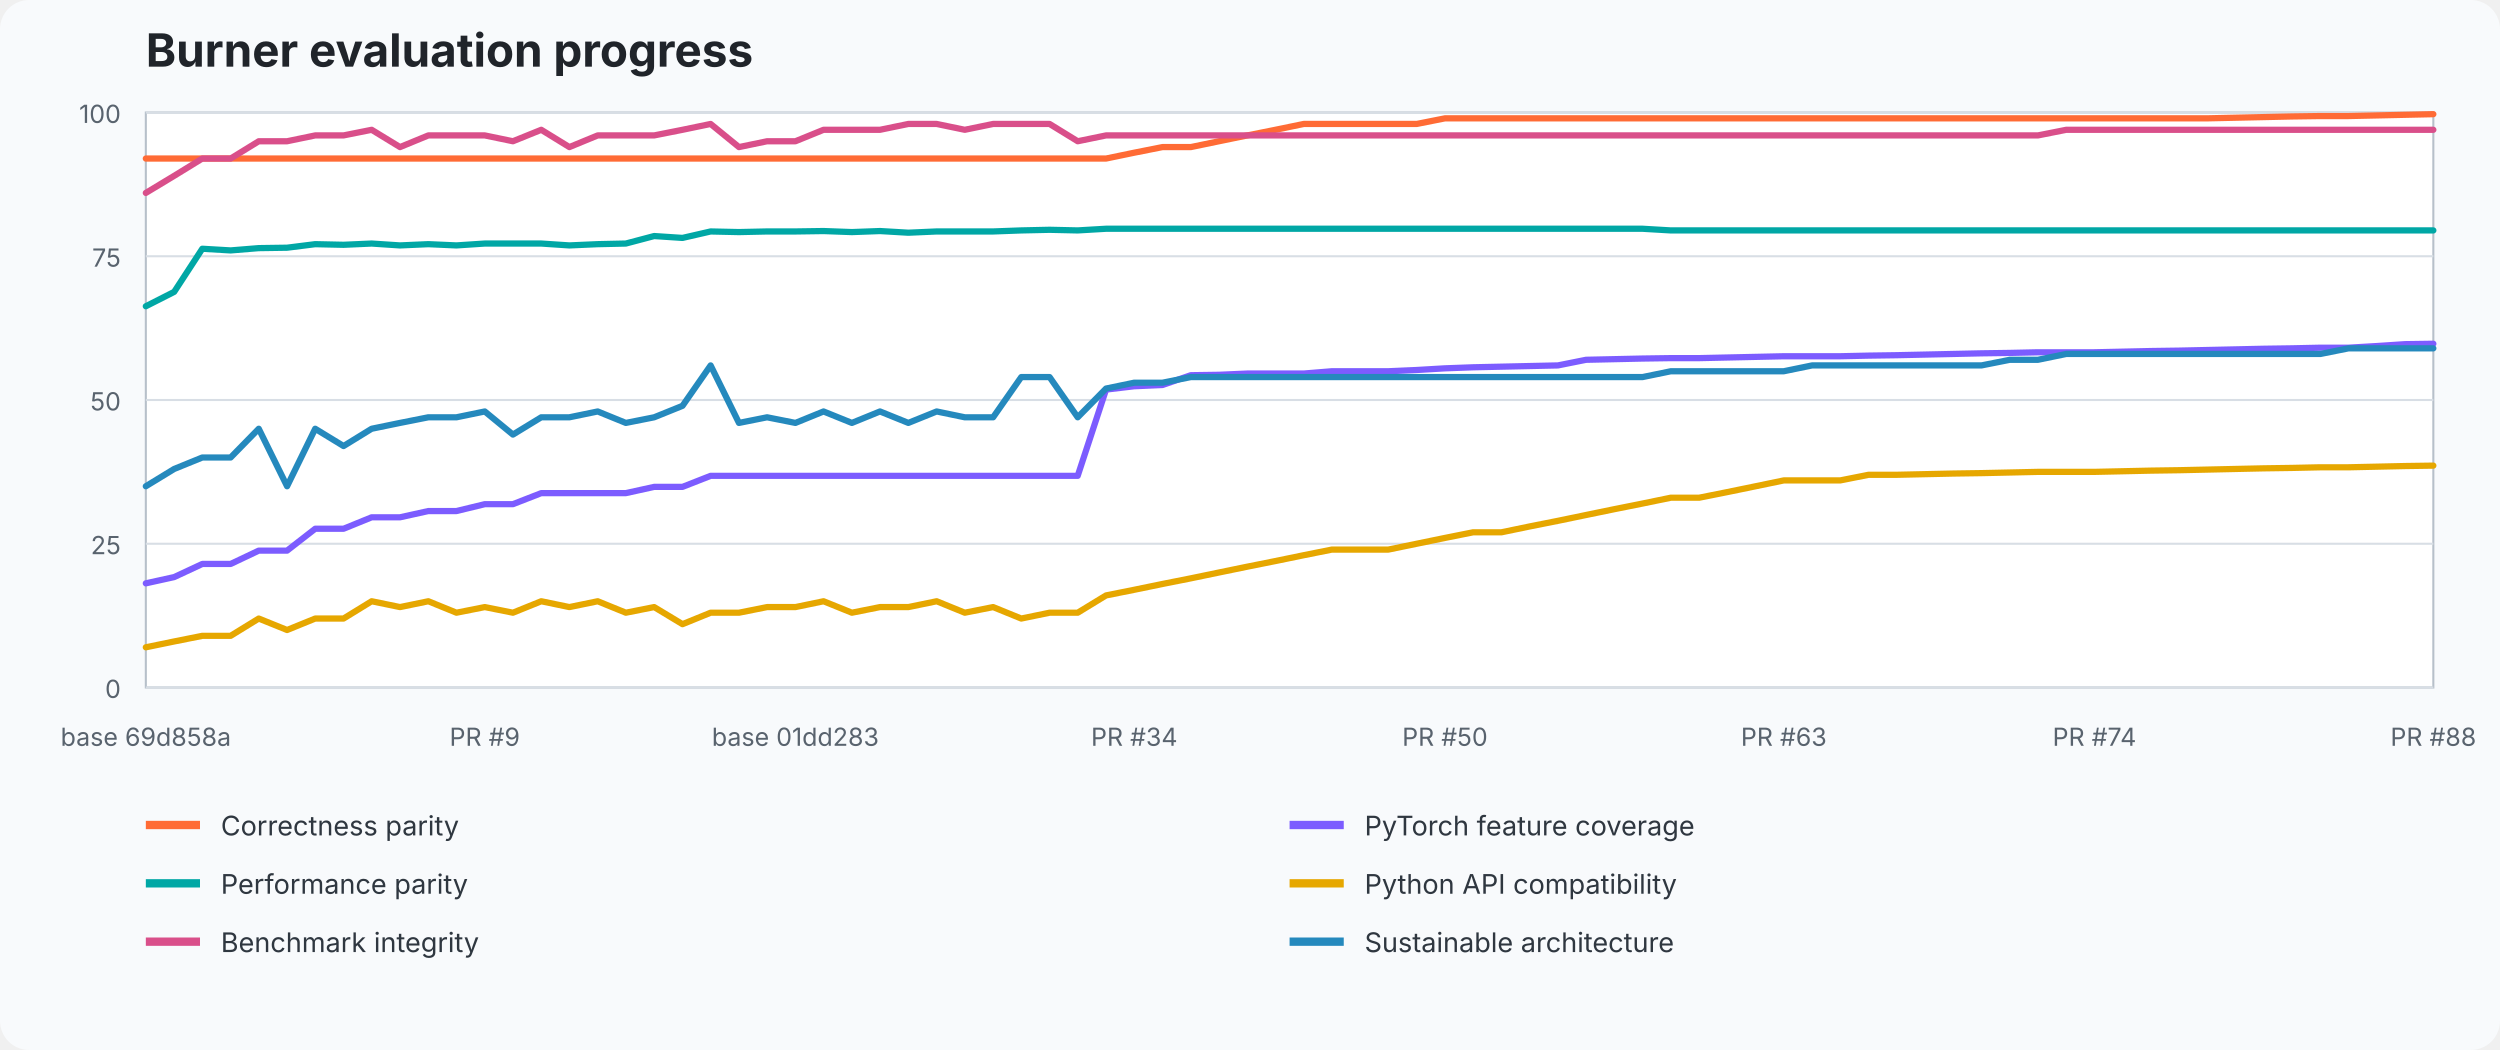
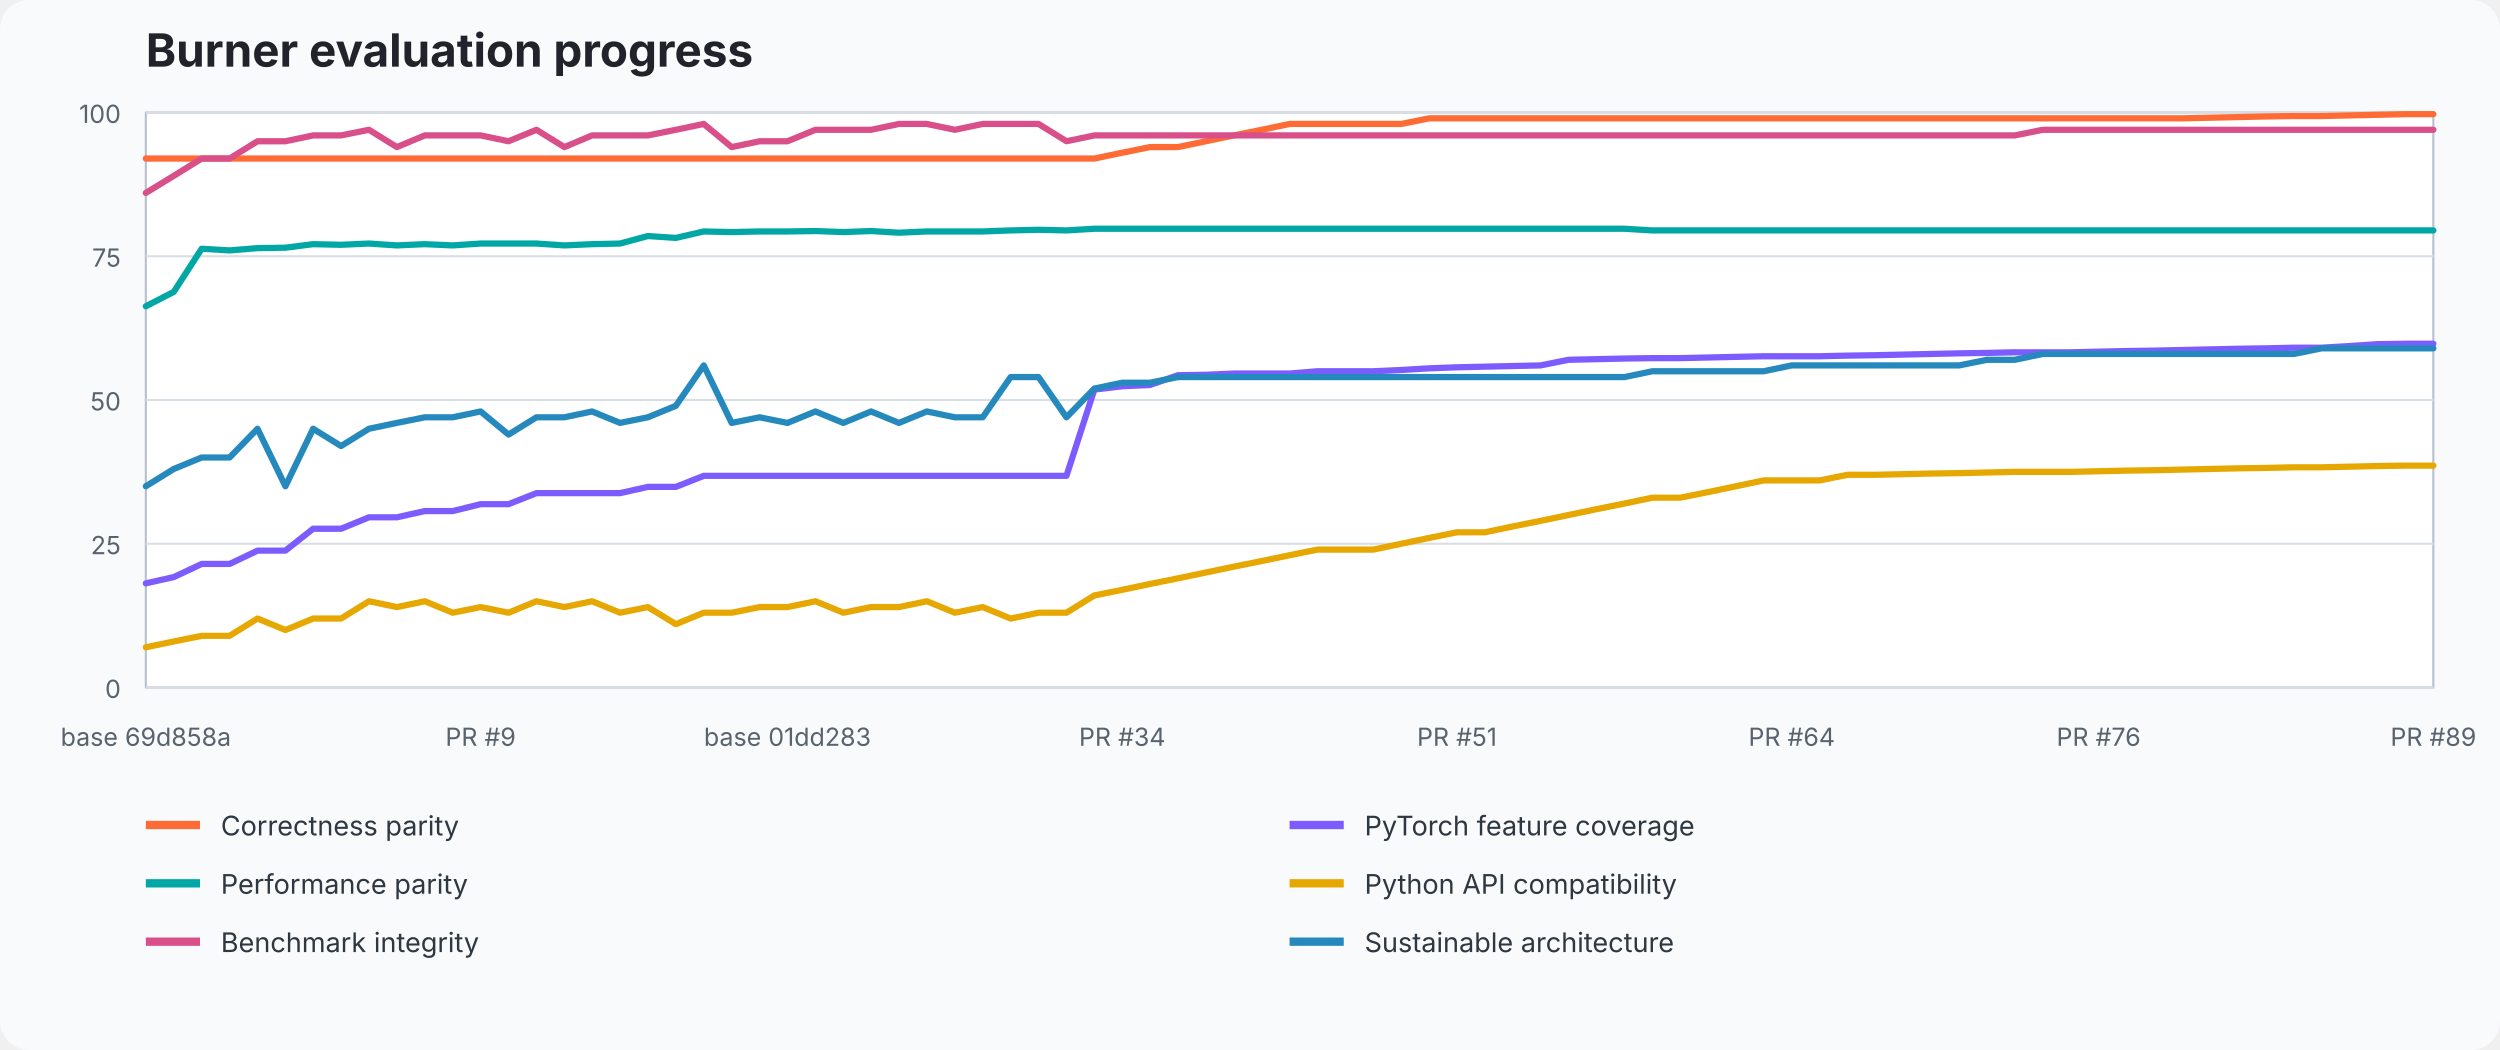
<svg xmlns="http://www.w3.org/2000/svg" width="1200" height="504" viewBox="0 0 1200 504" role="img" aria-labelledby="title desc">
  <style>text{font-family:ui-sans-serif,system-ui,-apple-system,BlinkMacSystemFont,"Segoe UI",sans-serif}.title{font-size:22px;font-weight:700;fill:#20242a}.axis{font-size:12px;fill:#59636e}.legend{font-size:13px;fill:#2f3740}.grid{stroke:#d8dee5;stroke-width:1}.plot{fill:#fff;stroke:#b7c0ca}</style>
  <rect width="100%" height="100%" fill="#f8fafc" rx="14" />
  <text x="70" y="32" class="title">Burner evaluation progress</text>
  <rect x="70" y="54" width="1098" height="276" class="plot" />
  <line x1="70" y1="330" x2="1168" y2="330" class="grid" />
  <text x="58" y="335" text-anchor="end" class="axis">0</text>
  <line x1="70" y1="261" x2="1168" y2="261" class="grid" />
  <text x="58" y="266" text-anchor="end" class="axis">25</text>
  <line x1="70" y1="192" x2="1168" y2="192" class="grid" />
  <text x="58" y="197" text-anchor="end" class="axis">50</text>
  <line x1="70" y1="123" x2="1168" y2="123" class="grid" />
  <text x="58" y="128" text-anchor="end" class="axis">75</text>
  <line x1="70" y1="54" x2="1168" y2="54" class="grid" />
  <text x="58" y="59" text-anchor="end" class="axis">100</text>
-   <polyline points="70.0,76.1 83.6,76.1 97.1,76.1 110.7,76.1 124.2,76.1 137.8,76.1 151.3,76.1 164.9,76.1 178.4,76.1 192.0,76.1 205.6,76.1 219.1,76.1 232.7,76.1 246.2,76.1 259.8,76.1 273.3,76.1 286.9,76.1 300.4,76.1 314.0,76.1 327.6,76.1 341.1,76.1 354.7,76.1 368.2,76.1 381.8,76.1 395.3,76.1 408.9,76.1 422.4,76.1 436.0,76.1 449.6,76.1 463.1,76.1 476.7,76.1 490.2,76.1 503.8,76.1 517.3,76.1 530.9,76.1 544.4,73.3 558.0,70.6 571.6,70.6 585.1,67.8 598.7,65.0 612.2,62.3 625.8,59.5 639.3,59.5 652.9,59.5 666.4,59.5 680.0,59.5 693.6,56.8 707.1,56.8 720.7,56.8 734.2,56.8 747.8,56.8 761.3,56.8 774.9,56.8 788.4,56.8 802.0,56.8 815.6,56.8 829.1,56.8 842.7,56.8 856.2,56.8 869.8,56.8 883.3,56.8 896.9,56.8 910.4,56.8 924.0,56.8 937.6,56.8 951.1,56.8 964.7,56.8 978.2,56.8 991.8,56.8 1005.3,56.8 1018.9,56.8 1032.4,56.8 1046.0,56.8 1059.6,56.8 1073.1,56.5 1086.7,56.2 1100.2,55.9 1113.8,55.7 1127.3,55.7 1140.9,55.4 1154.4,55.1 1168.0,54.8" fill="none" stroke="#ff6b35" stroke-width="3" stroke-linejoin="round" stroke-linecap="round" />
-   <polyline points="70.0,280.0 83.6,277.0 97.1,270.7 110.7,270.7 124.2,264.3 137.8,264.3 151.3,253.8 164.9,253.8 178.4,248.3 192.0,248.3 205.6,245.3 219.1,245.3 232.7,242.0 246.2,242.0 259.8,236.7 273.3,236.7 286.9,236.7 300.4,236.7 314.0,233.7 327.6,233.7 341.1,228.4 354.7,228.4 368.2,228.4 381.8,228.4 395.3,228.4 408.9,228.4 422.4,228.4 436.0,228.4 449.6,228.4 463.1,228.4 476.7,228.4 490.2,228.4 503.8,228.4 517.3,228.4 530.9,187.0 544.4,185.4 558.0,184.8 571.6,180.1 585.1,179.9 598.7,179.3 612.2,179.3 625.8,179.3 639.3,178.2 652.9,178.2 666.4,178.2 680.0,177.6 693.6,176.8 707.1,176.3 720.7,176.0 734.2,175.7 747.8,175.4 761.3,172.7 774.9,172.4 788.4,172.1 802.0,171.9 815.6,171.9 829.1,171.6 842.7,171.3 856.2,171.0 869.8,171.0 883.3,171.0 896.9,170.7 910.4,170.5 924.0,170.2 937.6,169.9 951.1,169.6 964.7,169.4 978.2,169.1 991.8,169.1 1005.3,169.1 1018.9,168.8 1032.4,168.5 1046.0,168.3 1059.6,168.0 1073.1,167.7 1086.7,167.4 1100.2,167.2 1113.8,166.9 1127.3,166.9 1140.9,166.1 1154.4,165.2 1168.0,165.0" fill="none" stroke="#7c5cff" stroke-width="3" stroke-linejoin="round" stroke-linecap="round" />
-   <polyline points="70.0,147.0 83.6,140.1 97.1,119.4 110.7,120.2 124.2,119.1 137.8,118.9 151.3,117.2 164.9,117.5 178.4,116.9 192.0,117.8 205.6,117.2 219.1,117.8 232.7,116.9 246.2,116.9 259.8,116.9 273.3,117.8 286.9,117.2 300.4,116.9 314.0,113.3 327.6,114.2 341.1,111.1 354.7,111.4 368.2,111.1 381.8,111.1 395.3,110.9 408.9,111.4 422.4,110.9 436.0,111.7 449.6,111.1 463.1,111.1 476.7,111.1 490.2,110.6 503.8,110.3 517.3,110.6 530.9,109.8 544.4,109.8 558.0,109.8 571.6,109.8 585.1,109.8 598.7,109.8 612.2,109.8 625.8,109.8 639.3,109.8 652.9,109.8 666.4,109.8 680.0,109.8 693.6,109.8 707.1,109.8 720.7,109.8 734.2,109.8 747.8,109.8 761.3,109.8 774.9,109.8 788.4,109.8 802.0,110.6 815.6,110.6 829.1,110.6 842.7,110.6 856.2,110.6 869.8,110.6 883.3,110.6 896.9,110.6 910.4,110.6 924.0,110.6 937.6,110.6 951.1,110.6 964.7,110.6 978.2,110.6 991.8,110.6 1005.3,110.6 1018.9,110.6 1032.4,110.6 1046.0,110.6 1059.6,110.6 1073.1,110.6 1086.7,110.6 1100.2,110.6 1113.8,110.6 1127.3,110.6 1140.9,110.6 1154.4,110.6 1168.0,110.6" fill="none" stroke="#00a7a5" stroke-width="3" stroke-linejoin="round" stroke-linecap="round" />
-   <polyline points="70.0,310.7 83.6,307.9 97.1,305.2 110.7,305.2 124.2,296.9 137.8,302.4 151.3,296.9 164.9,296.9 178.4,288.6 192.0,291.4 205.6,288.6 219.1,294.1 232.7,291.4 246.2,294.1 259.8,288.6 273.3,291.4 286.9,288.6 300.4,294.1 314.0,291.4 327.6,299.6 341.1,294.1 354.7,294.1 368.2,291.4 381.8,291.4 395.3,288.6 408.9,294.1 422.4,291.4 436.0,291.4 449.6,288.6 463.1,294.1 476.7,291.4 490.2,296.9 503.8,294.1 517.3,294.1 530.9,285.8 544.4,283.1 558.0,280.3 571.6,277.6 585.1,274.8 598.7,272.0 612.2,269.3 625.8,266.5 639.3,263.8 652.9,263.8 666.4,263.8 680.0,261.0 693.6,258.2 707.1,255.5 720.7,255.5 734.2,252.7 747.8,250.0 761.3,247.2 774.9,244.4 788.4,241.7 802.0,238.9 815.6,238.9 829.1,236.2 842.7,233.4 856.2,230.6 869.8,230.6 883.3,230.6 896.9,227.9 910.4,227.9 924.0,227.6 937.6,227.3 951.1,227.1 964.7,226.8 978.2,226.5 991.8,226.5 1005.3,226.5 1018.9,226.2 1032.4,225.9 1046.0,225.7 1059.6,225.4 1073.1,225.1 1086.7,224.8 1100.2,224.6 1113.8,224.3 1127.3,224.3 1140.9,224.0 1154.4,223.7 1168.0,223.5" fill="none" stroke="#e6a700" stroke-width="3" stroke-linejoin="round" stroke-linecap="round" />
-   <polyline points="70.0,92.6 83.6,84.4 97.1,76.1 110.7,76.1 124.2,67.8 137.8,67.8 151.3,65.0 164.9,65.0 178.4,62.3 192.0,70.6 205.6,65.0 219.1,65.0 232.7,65.0 246.2,67.8 259.8,62.3 273.3,70.6 286.9,65.0 300.4,65.0 314.0,65.0 327.6,62.3 341.1,59.5 354.7,70.6 368.2,67.8 381.8,67.8 395.3,62.3 408.9,62.3 422.4,62.3 436.0,59.5 449.6,59.5 463.1,62.3 476.7,59.5 490.2,59.5 503.8,59.5 517.3,67.8 530.9,65.0 544.4,65.0 558.0,65.0 571.6,65.0 585.1,65.0 598.7,65.0 612.2,65.0 625.8,65.0 639.3,65.0 652.9,65.0 666.4,65.0 680.0,65.0 693.6,65.0 707.1,65.0 720.7,65.0 734.2,65.0 747.8,65.0 761.3,65.0 774.9,65.0 788.4,65.0 802.0,65.0 815.6,65.0 829.1,65.0 842.7,65.0 856.2,65.0 869.8,65.0 883.3,65.0 896.9,65.0 910.4,65.0 924.0,65.0 937.6,65.0 951.1,65.0 964.7,65.0 978.2,65.0 991.8,62.3 1005.3,62.3 1018.9,62.3 1032.4,62.3 1046.0,62.3 1059.6,62.3 1073.1,62.3 1086.7,62.3 1100.2,62.3 1113.8,62.3 1127.3,62.3 1140.9,62.3 1154.4,62.3 1168.0,62.3" fill="none" stroke="#d94f8a" stroke-width="3" stroke-linejoin="round" stroke-linecap="round" />
-   <polyline points="70.0,233.4 83.6,225.1 97.1,219.6 110.7,219.6 124.2,205.8 137.8,233.4 151.3,205.8 164.9,214.1 178.4,205.8 192.0,203.0 205.6,200.3 219.1,200.3 232.7,197.5 246.2,208.6 259.8,200.3 273.3,200.3 286.9,197.5 300.4,203.0 314.0,200.3 327.6,194.8 341.1,175.4 354.7,203.0 368.2,200.3 381.8,203.0 395.3,197.5 408.9,203.0 422.4,197.5 436.0,203.0 449.6,197.5 463.1,200.3 476.7,200.3 490.2,181.0 503.8,181.0 517.3,200.3 530.9,186.5 544.4,183.7 558.0,183.7 571.6,181.0 585.1,181.0 598.7,181.0 612.2,181.0 625.8,181.0 639.3,181.0 652.9,181.0 666.4,181.0 680.0,181.0 693.6,181.0 707.1,181.0 720.7,181.0 734.2,181.0 747.8,181.0 761.3,181.0 774.9,181.0 788.4,181.0 802.0,178.2 815.6,178.2 829.1,178.2 842.7,178.2 856.2,178.2 869.8,175.4 883.3,175.4 896.9,175.4 910.4,175.4 924.0,175.4 937.6,175.4 951.1,175.4 964.7,172.7 978.2,172.7 991.8,169.9 1005.3,169.9 1018.9,169.9 1032.4,169.9 1046.0,169.9 1059.6,169.9 1073.1,169.9 1086.7,169.9 1100.2,169.9 1113.8,169.9 1127.3,167.2 1140.9,167.2 1154.4,167.2 1168.0,167.2" fill="none" stroke="#2589bd" stroke-width="3" stroke-linejoin="round" stroke-linecap="round" />
+   <polyline points="70.0,76.1 83.4,76.1 96.8,76.1 110.2,76.1 123.6,76.1 137.0,76.1 150.3,76.1 163.7,76.1 177.1,76.1 190.5,76.1 203.9,76.1 217.3,76.1 230.7,76.1 244.1,76.1 257.5,76.1 270.9,76.1 284.2,76.1 297.6,76.1 311.0,76.1 324.4,76.1 337.8,76.1 351.2,76.1 364.6,76.1 378.0,76.1 391.4,76.1 404.8,76.1 418.1,76.1 431.5,76.1 444.9,76.1 458.3,76.1 471.7,76.1 485.1,76.1 498.5,76.1 511.9,76.1 525.3,76.1 538.7,73.3 552.0,70.6 565.4,70.6 578.8,67.8 592.2,65.0 605.6,62.3 619.0,59.5 632.4,59.5 645.8,59.5 659.2,59.5 672.6,59.5 686.0,56.8 699.3,56.8 712.7,56.8 726.1,56.8 739.5,56.8 752.9,56.8 766.3,56.8 779.7,56.8 793.1,56.8 806.5,56.8 819.9,56.8 833.2,56.8 846.6,56.8 860.0,56.8 873.4,56.8 886.8,56.8 900.2,56.8 913.6,56.8 927.0,56.8 940.4,56.8 953.8,56.8 967.1,56.8 980.5,56.8 993.9,56.8 1007.3,56.8 1020.7,56.8 1034.1,56.8 1047.5,56.8 1060.9,56.5 1074.3,56.2 1087.7,55.9 1101.0,55.7 1114.4,55.7 1127.8,55.4 1141.2,55.1 1154.6,54.8 1168.0,54.8" fill="none" stroke="#ff6b35" stroke-width="3" stroke-linejoin="round" stroke-linecap="round" />
+   <polyline points="70.0,280.0 83.4,277.0 96.8,270.7 110.2,270.7 123.6,264.3 137.0,264.3 150.3,253.8 163.7,253.8 177.1,248.3 190.5,248.3 203.9,245.3 217.3,245.3 230.7,242.0 244.1,242.0 257.5,236.7 270.9,236.7 284.2,236.7 297.6,236.7 311.0,233.7 324.4,233.7 337.8,228.4 351.2,228.4 364.6,228.4 378.0,228.4 391.4,228.4 404.8,228.4 418.1,228.4 431.5,228.4 444.9,228.4 458.3,228.4 471.7,228.4 485.1,228.4 498.5,228.4 511.9,228.4 525.3,187.0 538.7,185.4 552.0,184.8 565.4,180.1 578.8,179.9 592.2,179.3 605.6,179.3 619.0,179.3 632.4,178.2 645.8,178.2 659.2,178.2 672.6,177.6 686.0,176.8 699.3,176.3 712.7,176.0 726.1,175.7 739.5,175.4 752.9,172.7 766.3,172.4 779.7,172.1 793.1,171.9 806.5,171.9 819.9,171.6 833.2,171.3 846.6,171.0 860.0,171.0 873.4,171.0 886.8,170.7 900.2,170.5 913.6,170.2 927.0,169.9 940.4,169.6 953.8,169.4 967.1,169.1 980.5,169.1 993.9,169.1 1007.3,168.8 1020.7,168.5 1034.1,168.3 1047.5,168.0 1060.9,167.7 1074.3,167.4 1087.7,167.2 1101.0,166.9 1114.4,166.9 1127.8,166.1 1141.2,165.2 1154.6,165.0 1168.0,165.0" fill="none" stroke="#7c5cff" stroke-width="3" stroke-linejoin="round" stroke-linecap="round" />
+   <polyline points="70.0,147.0 83.4,140.1 96.8,119.4 110.2,120.2 123.6,119.1 137.0,118.9 150.3,117.2 163.7,117.5 177.1,116.9 190.5,117.8 203.9,117.2 217.3,117.8 230.7,116.9 244.1,116.9 257.5,116.9 270.9,117.8 284.2,117.2 297.6,116.9 311.0,113.3 324.4,114.2 337.8,111.1 351.2,111.4 364.6,111.1 378.0,111.1 391.4,110.9 404.8,111.4 418.1,110.9 431.5,111.7 444.9,111.1 458.3,111.1 471.7,111.1 485.1,110.6 498.5,110.3 511.9,110.6 525.3,109.8 538.7,109.8 552.0,109.8 565.4,109.8 578.8,109.8 592.2,109.8 605.6,109.8 619.0,109.8 632.4,109.8 645.8,109.8 659.2,109.8 672.6,109.8 686.0,109.8 699.3,109.8 712.7,109.8 726.1,109.8 739.5,109.8 752.9,109.8 766.3,109.8 779.7,109.8 793.1,110.6 806.5,110.6 819.9,110.6 833.2,110.6 846.6,110.6 860.0,110.6 873.4,110.6 886.8,110.6 900.2,110.6 913.6,110.6 927.0,110.6 940.4,110.6 953.8,110.6 967.1,110.6 980.5,110.6 993.9,110.6 1007.3,110.6 1020.7,110.6 1034.1,110.6 1047.5,110.6 1060.9,110.6 1074.3,110.6 1087.7,110.6 1101.0,110.6 1114.4,110.6 1127.8,110.6 1141.2,110.6 1154.6,110.6 1168.0,110.6" fill="none" stroke="#00a7a5" stroke-width="3" stroke-linejoin="round" stroke-linecap="round" />
+   <polyline points="70.0,310.7 83.4,307.9 96.8,305.2 110.2,305.2 123.6,296.9 137.0,302.4 150.3,296.9 163.7,296.9 177.1,288.6 190.5,291.4 203.9,288.6 217.3,294.1 230.7,291.4 244.1,294.1 257.5,288.6 270.9,291.4 284.2,288.6 297.6,294.1 311.0,291.4 324.4,299.6 337.8,294.1 351.2,294.1 364.6,291.4 378.0,291.4 391.4,288.6 404.8,294.1 418.1,291.4 431.5,291.4 444.9,288.6 458.3,294.1 471.7,291.4 485.1,296.9 498.5,294.1 511.9,294.1 525.3,285.8 538.7,283.1 552.0,280.3 565.4,277.6 578.8,274.8 592.2,272.0 605.6,269.3 619.0,266.5 632.4,263.8 645.8,263.8 659.2,263.8 672.6,261.0 686.0,258.2 699.3,255.5 712.7,255.5 726.1,252.7 739.5,250.0 752.9,247.2 766.3,244.4 779.7,241.7 793.1,238.9 806.5,238.9 819.9,236.2 833.2,233.4 846.6,230.6 860.0,230.6 873.4,230.6 886.8,227.9 900.2,227.9 913.6,227.6 927.0,227.3 940.4,227.1 953.8,226.8 967.1,226.5 980.5,226.5 993.9,226.5 1007.3,226.2 1020.7,225.9 1034.1,225.7 1047.5,225.4 1060.9,225.1 1074.3,224.8 1087.7,224.6 1101.0,224.3 1114.4,224.3 1127.8,224.0 1141.2,223.7 1154.6,223.5 1168.0,223.5" fill="none" stroke="#e6a700" stroke-width="3" stroke-linejoin="round" stroke-linecap="round" />
+   <polyline points="70.0,92.6 83.4,84.4 96.8,76.1 110.2,76.1 123.6,67.8 137.0,67.8 150.3,65.0 163.7,65.0 177.1,62.3 190.5,70.6 203.9,65.0 217.3,65.0 230.7,65.0 244.1,67.8 257.5,62.3 270.9,70.6 284.2,65.0 297.6,65.0 311.0,65.0 324.4,62.3 337.8,59.5 351.2,70.6 364.6,67.8 378.0,67.8 391.4,62.3 404.8,62.3 418.1,62.3 431.5,59.5 444.9,59.5 458.3,62.3 471.7,59.5 485.1,59.5 498.5,59.5 511.9,67.8 525.3,65.0 538.7,65.0 552.0,65.0 565.4,65.0 578.8,65.0 592.2,65.0 605.6,65.0 619.0,65.0 632.4,65.0 645.8,65.0 659.2,65.0 672.6,65.0 686.0,65.0 699.3,65.0 712.7,65.0 726.1,65.0 739.5,65.0 752.9,65.0 766.3,65.0 779.7,65.0 793.1,65.0 806.5,65.0 819.9,65.0 833.2,65.0 846.6,65.0 860.0,65.0 873.4,65.0 886.8,65.0 900.2,65.0 913.6,65.0 927.0,65.0 940.4,65.0 953.8,65.0 967.1,65.0 980.5,62.3 993.9,62.3 1007.3,62.3 1020.7,62.3 1034.1,62.3 1047.5,62.3 1060.9,62.3 1074.3,62.3 1087.7,62.3 1101.0,62.3 1114.4,62.3 1127.8,62.3 1141.2,62.3 1154.6,62.3 1168.0,62.3" fill="none" stroke="#d94f8a" stroke-width="3" stroke-linejoin="round" stroke-linecap="round" />
+   <polyline points="70.0,233.4 83.4,225.1 96.8,219.6 110.2,219.6 123.6,205.8 137.0,233.4 150.3,205.8 163.7,214.1 177.1,205.8 190.5,203.0 203.9,200.3 217.3,200.3 230.7,197.5 244.1,208.6 257.5,200.3 270.9,200.3 284.2,197.5 297.6,203.0 311.0,200.3 324.4,194.8 337.8,175.4 351.2,203.0 364.6,200.3 378.0,203.0 391.4,197.5 404.8,203.0 418.1,197.5 431.5,203.0 444.9,197.5 458.3,200.3 471.7,200.3 485.1,181.0 498.5,181.0 511.9,200.3 525.3,186.5 538.7,183.7 552.0,183.7 565.4,181.0 578.8,181.0 592.2,181.0 605.6,181.0 619.0,181.0 632.4,181.0 645.8,181.0 659.2,181.0 672.6,181.0 686.0,181.0 699.3,181.0 712.7,181.0 726.1,181.0 739.5,181.0 752.9,181.0 766.3,181.0 779.7,181.0 793.1,178.2 806.5,178.2 819.9,178.2 833.2,178.2 846.6,178.2 860.0,175.4 873.4,175.4 886.8,175.4 900.2,175.4 913.6,175.4 927.0,175.4 940.4,175.4 953.8,172.7 967.1,172.7 980.5,169.9 993.9,169.9 1007.3,169.9 1020.7,169.9 1034.1,169.9 1047.5,169.9 1060.9,169.9 1074.3,169.9 1087.7,169.9 1101.0,169.9 1114.4,167.2 1127.8,167.2 1141.2,167.2 1154.6,167.2 1168.0,167.2" fill="none" stroke="#2589bd" stroke-width="3" stroke-linejoin="round" stroke-linecap="round" />
  <text x="70" y="358" text-anchor="middle" class="axis">base 69d858a</text>
-   <text x="232.667" y="358" text-anchor="middle" class="axis">PR #9</text>
-   <text x="381.778" y="358" text-anchor="middle" class="axis">base 01dd283</text>
-   <text x="544.444" y="358" text-anchor="middle" class="axis">PR #34</text>
-   <text x="693.556" y="358" text-anchor="middle" class="axis">PR #50</text>
-   <text x="856.222" y="358" text-anchor="middle" class="axis">PR #63</text>
-   <text x="1005.333" y="358" text-anchor="middle" class="axis">PR #74</text>
-   <text x="1168" y="358" text-anchor="middle" class="axis">PR #88</text>
+   <text x="230.683" y="358" text-anchor="middle" class="axis">PR #9</text>
+   <text x="377.976" y="358" text-anchor="middle" class="axis">base 01dd283</text>
+   <text x="538.659" y="358" text-anchor="middle" class="axis">PR #34</text>
+   <text x="699.341" y="358" text-anchor="middle" class="axis">PR #51</text>
+   <text x="860.024" y="358" text-anchor="middle" class="axis">PR #64</text>
+   <text x="1007.317" y="358" text-anchor="middle" class="axis">PR #76</text>
+   <text x="1168" y="358" text-anchor="middle" class="axis">PR #89</text>
  <line x1="70" y1="396" x2="96" y2="396" stroke="#ff6b35" stroke-width="4" />
  <text x="106" y="401" class="legend">Correctness parity</text>
  <line x1="619" y1="396" x2="645" y2="396" stroke="#7c5cff" stroke-width="4" />
  <text x="655" y="401" class="legend">PyTorch feature coverage</text>
  <line x1="70" y1="424" x2="96" y2="424" stroke="#00a7a5" stroke-width="4" />
  <text x="106" y="429" class="legend">Performance parity</text>
  <line x1="619" y1="424" x2="645" y2="424" stroke="#e6a700" stroke-width="4" />
  <text x="655" y="429" class="legend">Python API compatibility</text>
  <line x1="70" y1="452" x2="96" y2="452" stroke="#d94f8a" stroke-width="4" />
  <text x="106" y="457" class="legend">Benchmark integrity</text>
  <line x1="619" y1="452" x2="645" y2="452" stroke="#2589bd" stroke-width="4" />
  <text x="655" y="457" class="legend">Sustainable architecture</text>
</svg>
